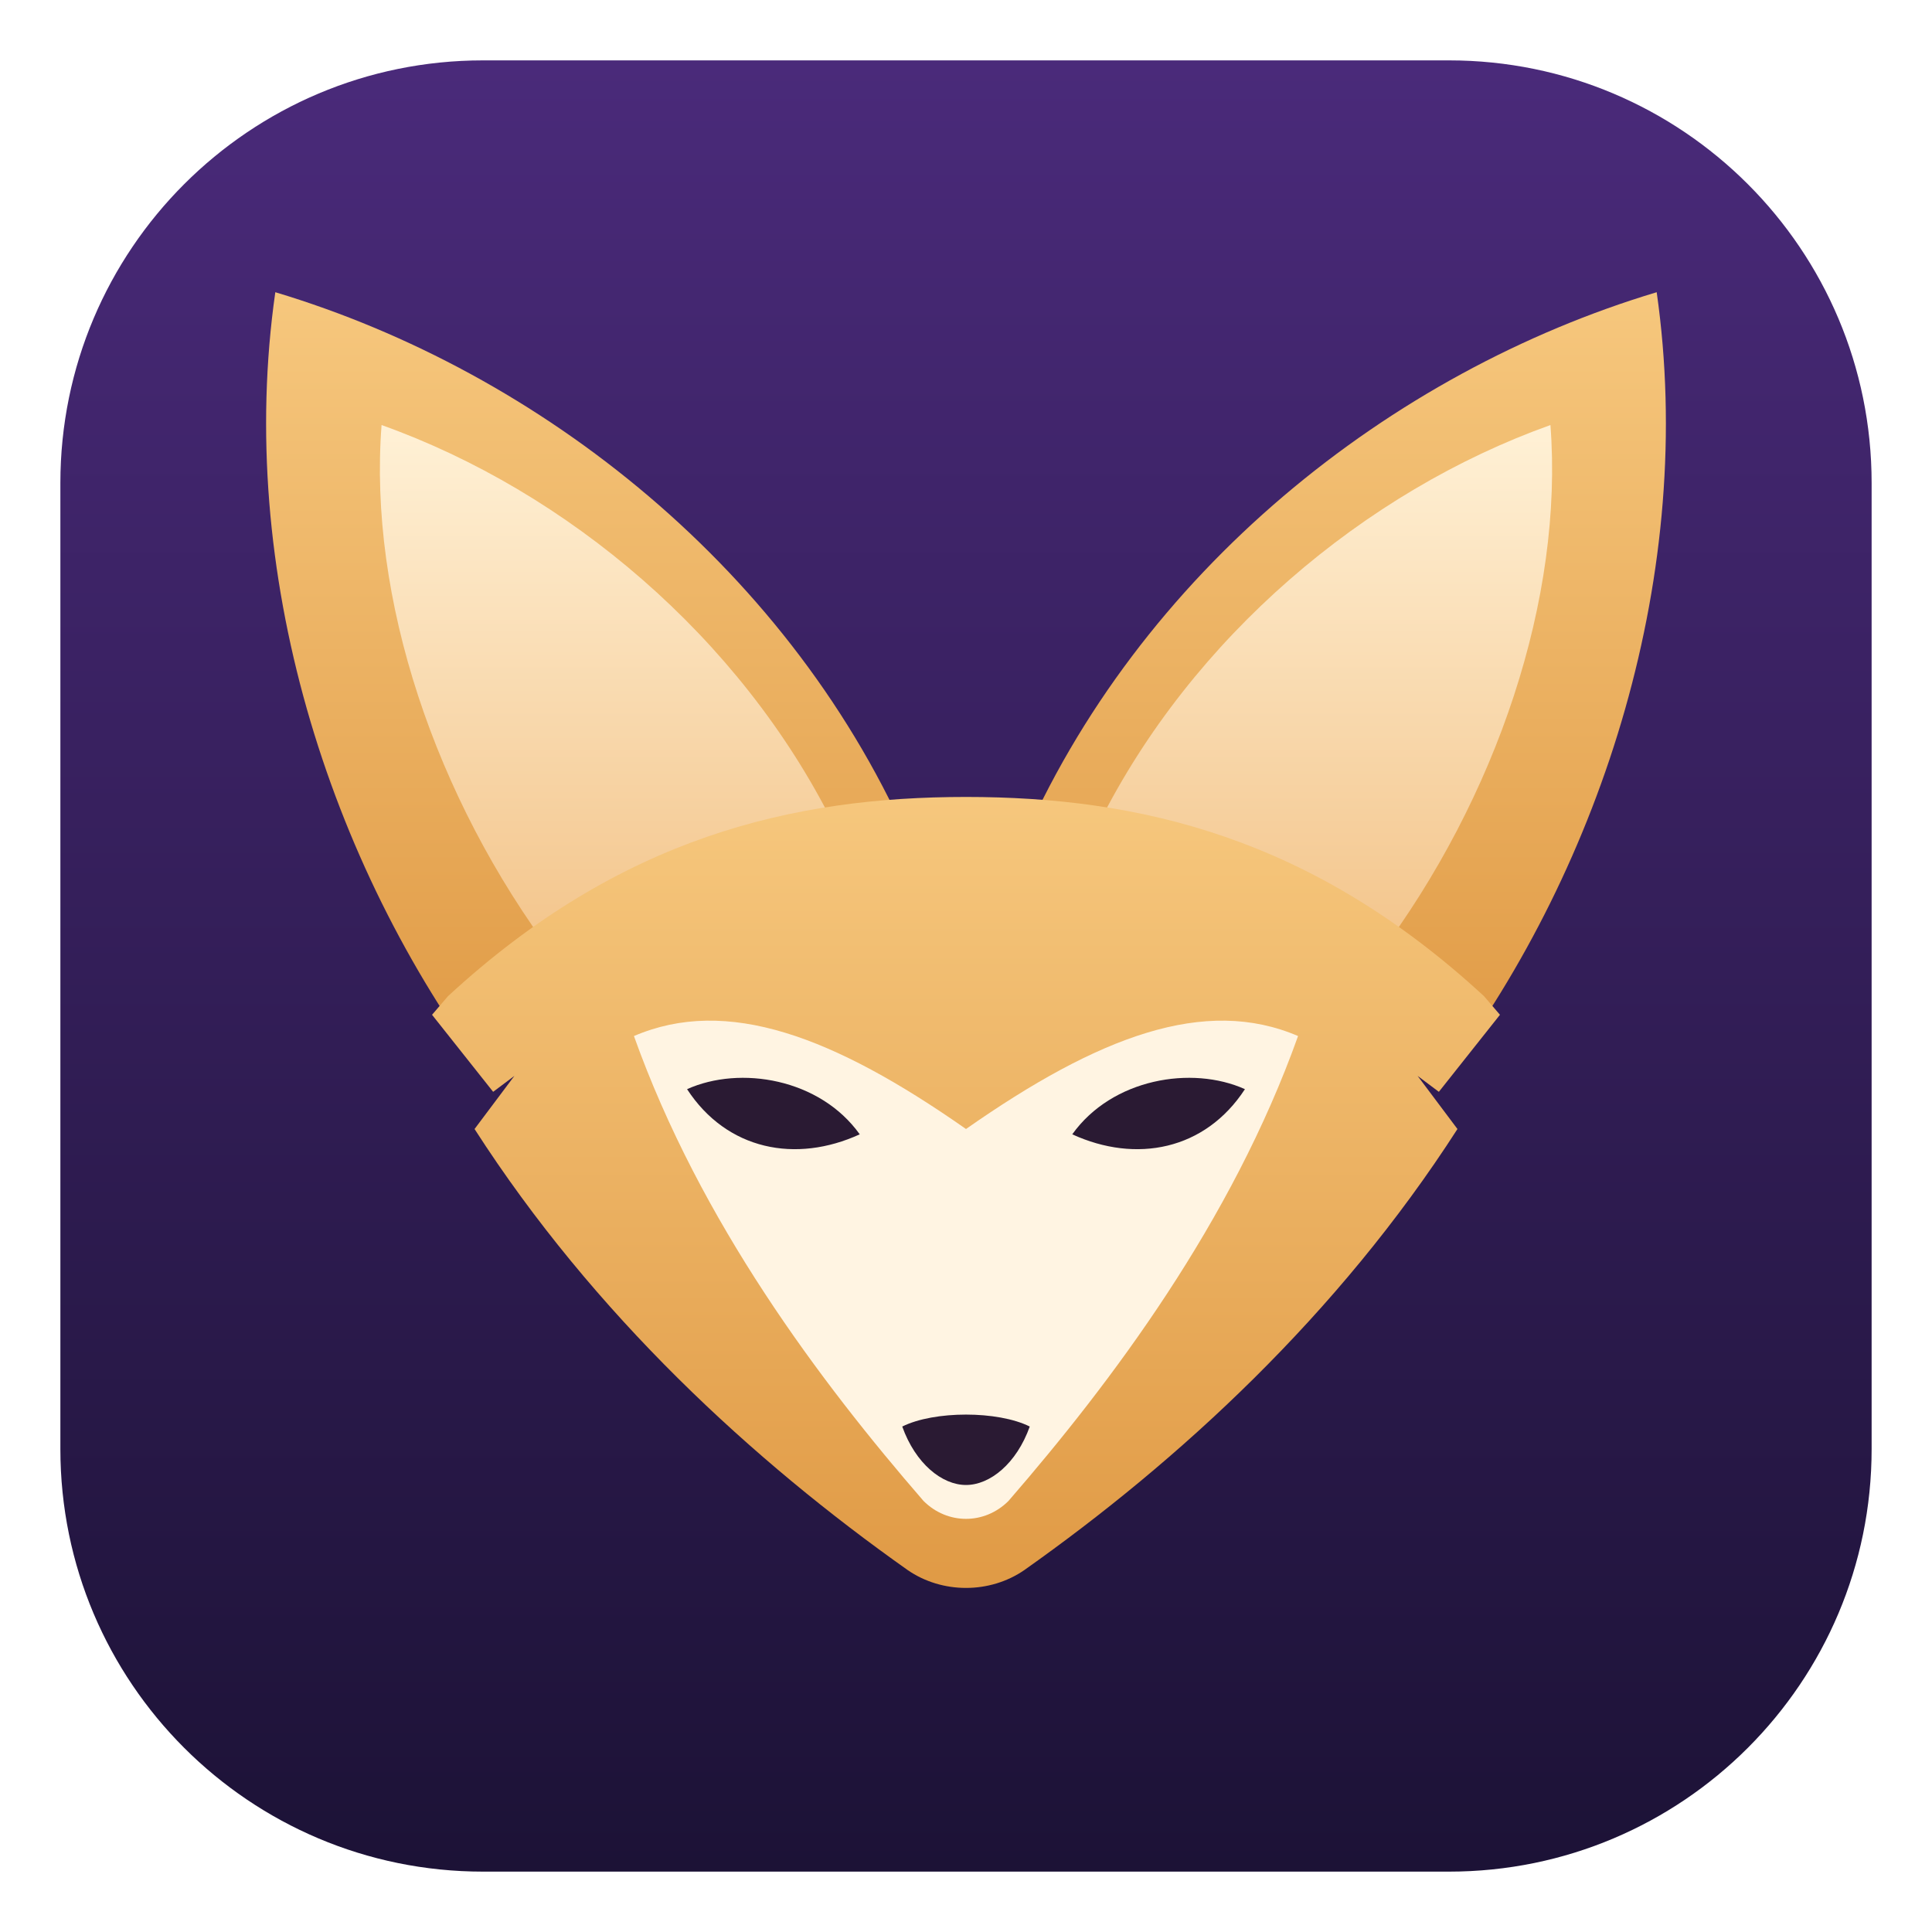
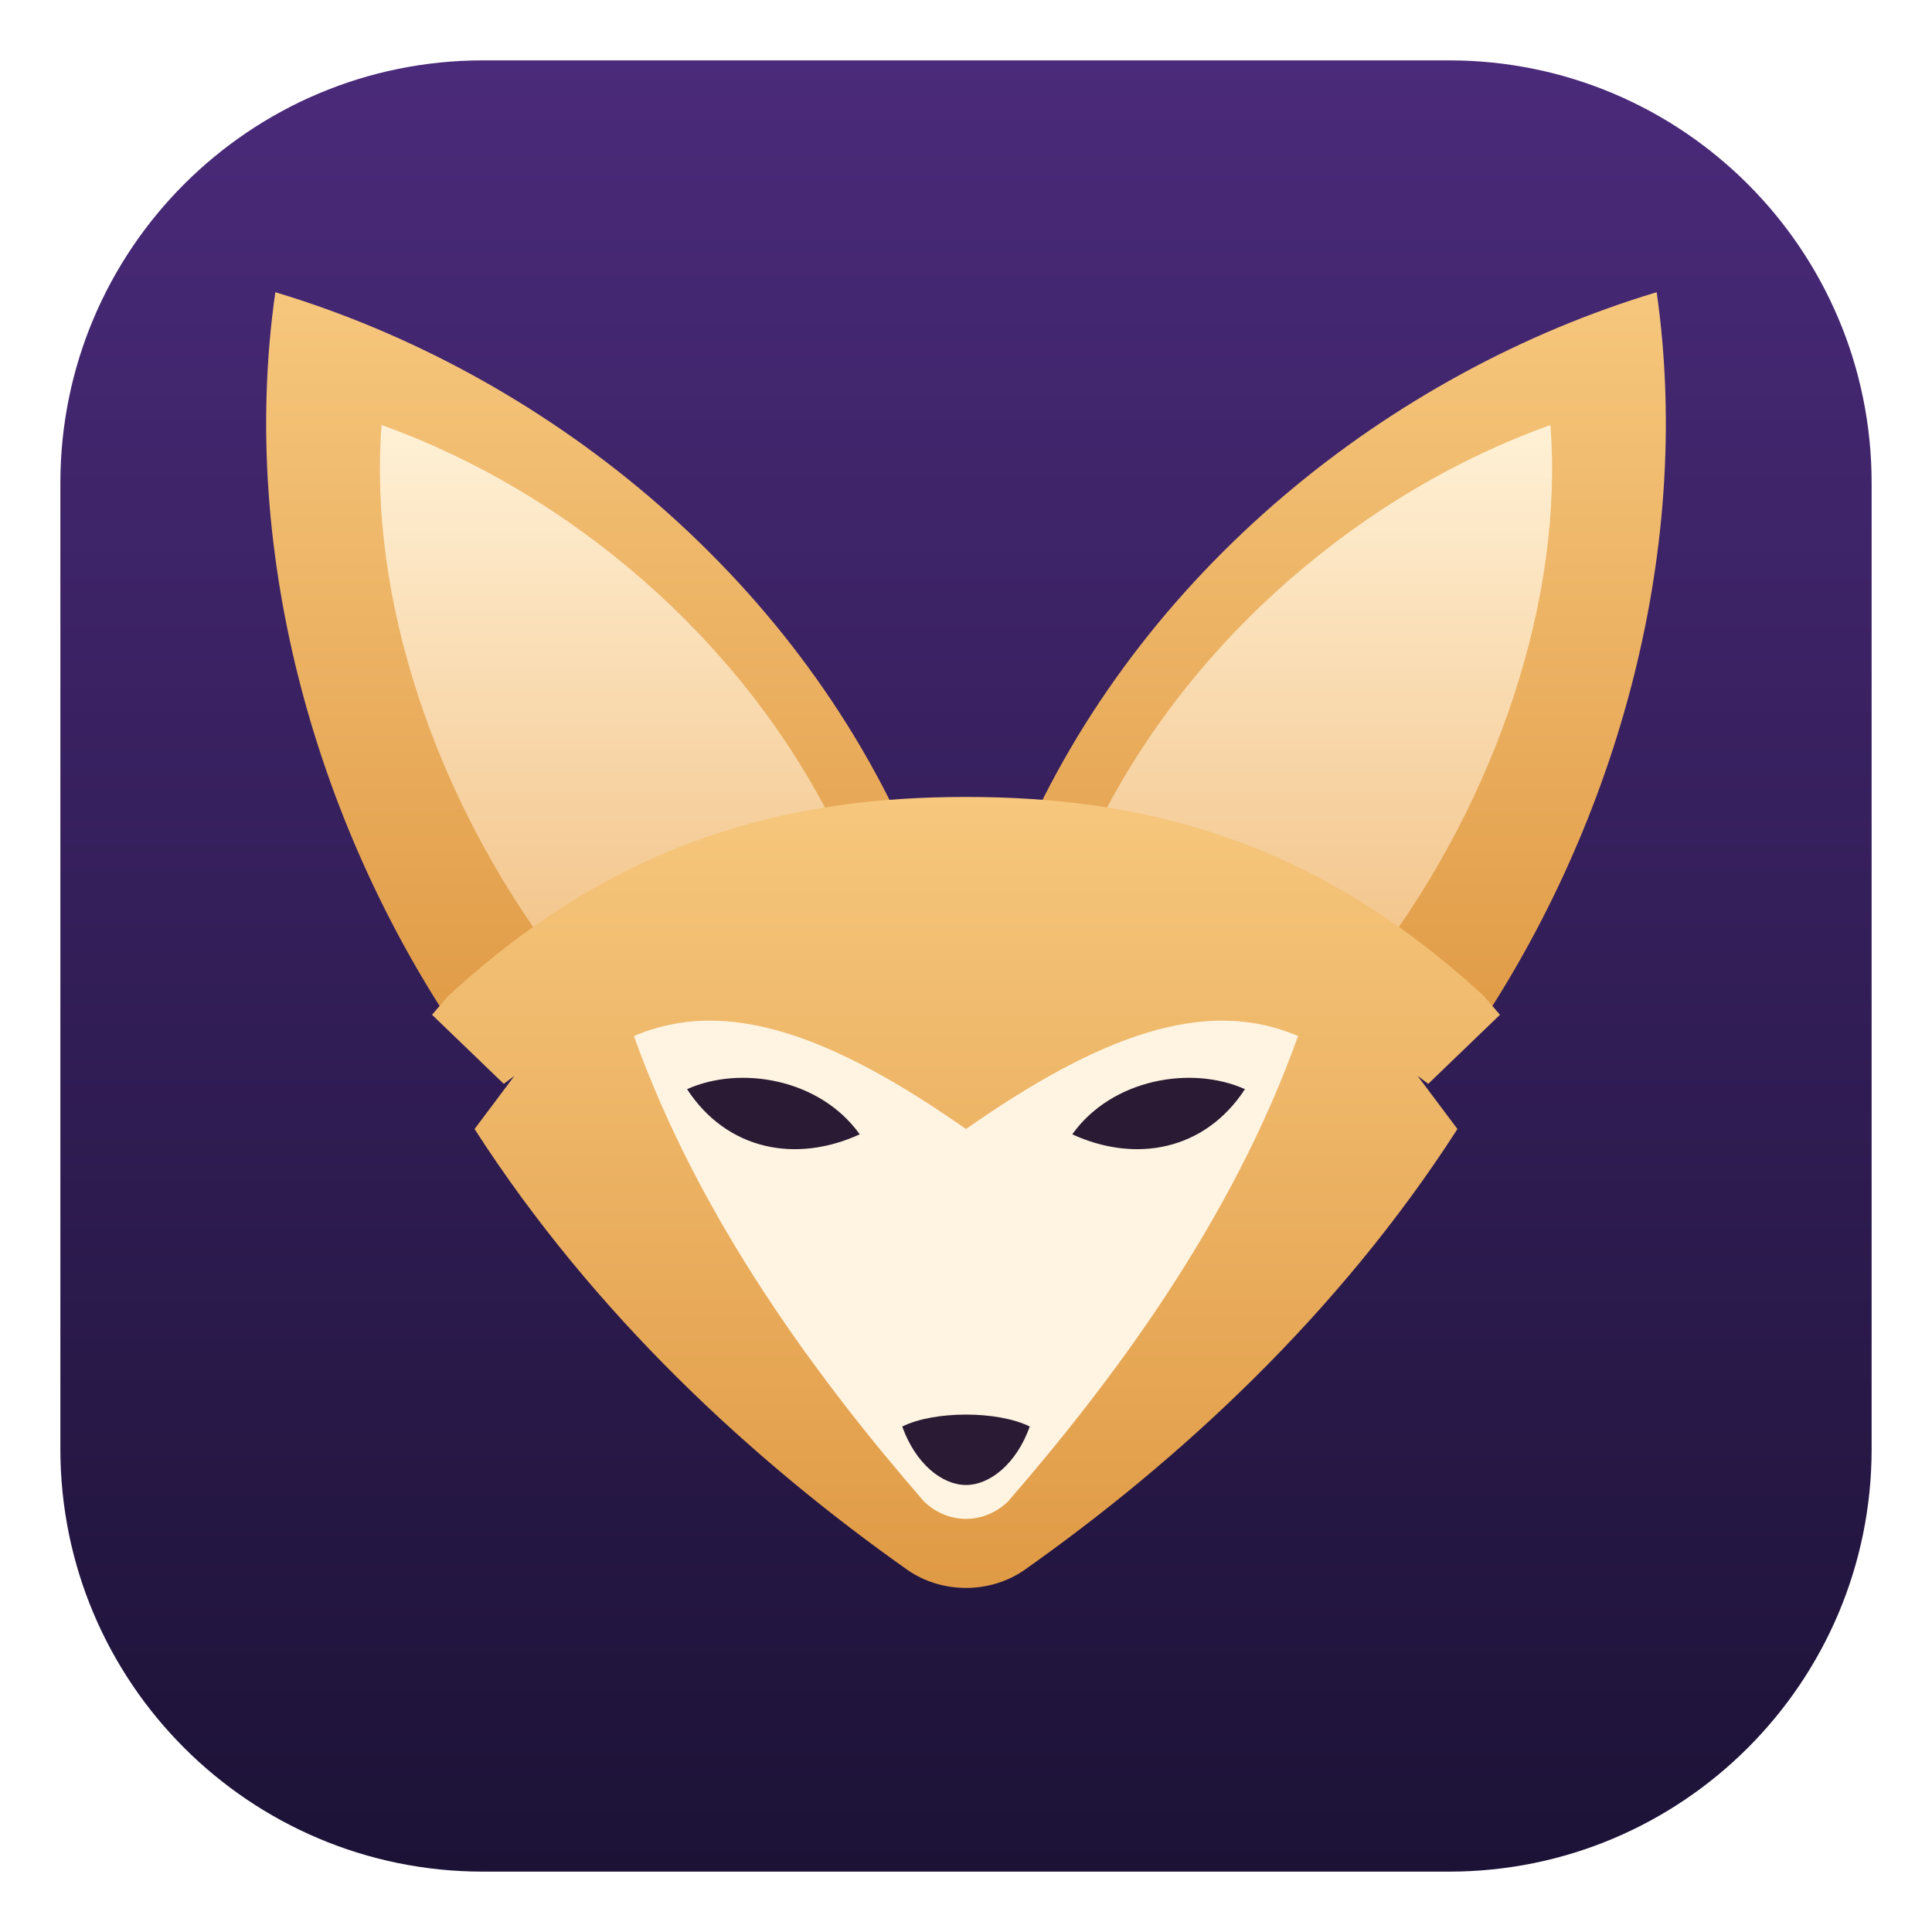
<svg xmlns="http://www.w3.org/2000/svg" viewBox="0 0 64 64">
  <defs>
    <linearGradient id="bg" x1="0" y1="0" x2="0" y2="1">
      <stop offset="0" stop-color="#4a2a7a" />
      <stop offset="1" stop-color="#1c1236" />
    </linearGradient>
    <linearGradient id="fur" x1="0" y1="0" x2="0" y2="1">
      <stop offset="0" stop-color="#f6c77d" />
      <stop offset="1" stop-color="#e09a45" />
    </linearGradient>
    <linearGradient id="ear" x1="0" y1="0" x2="0" y2="1">
      <stop offset="0" stop-color="#fff1d6" />
      <stop offset="1" stop-color="#f3c48a" />
    </linearGradient>
  </defs>
  <rect x="2" y="2" width="60" height="60" rx="14" fill="url(#bg)" />
  <g transform="translate(32 33) scale(0.88) translate(-32 -31)">
-     <path d="M14 34C8 26 4.5 15 6 4.5C16 7.5 25.5 15 30 25.5Z" fill="url(#fur)" />
-     <path d="M50 34C56 26 59.5 15 58 4.5C48 7.5 38.5 15 34 25.5Z" fill="url(#fur)" />
+     <path d="M13.12 32.78C7.66 24.90 4.58 14.47 6 4.5C16 7.5 25.5 15 30 25.5Z" fill="url(#fur)" />
+     <path d="M50.88 32.78C56.34 24.90 59.42 14.47 58 4.5C48 7.5 38.5 15 34 25.5Z" fill="url(#fur)" />
    <path d="M16.5 29.5C12 23.5 9.5 16 10 9.5C17 12 23.5 17.5 27 24.5Z" fill="url(#ear)" />
    <path d="M47.5 29.5C52 23.5 54.5 16 54 9.5C47 12 40.5 17.5 37 24.5Z" fill="url(#ear)" />
-     <path d="M12.5 31C19 25 25.5 23.5 32 23.5S45 25 51.5 31L52.1 31.7L49.8 34.6L49 34L50.5 36C46 43 40 48.5 34.2 52.6C32.9 53.5 31.1 53.5 29.8 52.6C24 48.5 18 43 13.5 36L15 34L14.2 34.6L11.9 31.7Z" fill="url(#fur)" />
+     <path d="M12.5 31C19 25 25.5 23.5 32 23.5S45 25 51.5 31L52.1 31.7L49.4 34.3L49 34L50.5 36C46 43 40 48.5 34.2 52.6C32.9 53.5 31.1 53.5 29.8 52.6C24 48.5 18 43 13.5 36L15 34L14.6 34.3L11.9 31.7Z" fill="url(#fur)" />
    <path d="M19.5 32.5C23 31 27 32.5 32 36C37 32.5 41 31 44.5 32.5C42 39.5 37.5 45.5 33.6 50C32.7 50.9 31.3 50.9 30.4 50C26.5 45.5 22 39.5 19.5 32.5Z" fill="#fff4e2" />
    <path d="M21.5 34.5C23.5 33.6 26.5 34.1 28 36.2C25.6 37.3 23 36.8 21.5 34.5Z" fill="#2a1a33" />
    <path d="M42.5 34.5C40.5 33.6 37.5 34.1 36 36.2C38.4 37.3 41 36.8 42.5 34.5Z" fill="#2a1a33" />
    <path d="M29.6 47.2C30.8 46.6 33.2 46.6 34.4 47.2C33.9 48.6 32.9 49.4 32 49.4S30.1 48.6 29.6 47.2Z" fill="#2a1a33" />
  </g>
</svg>
